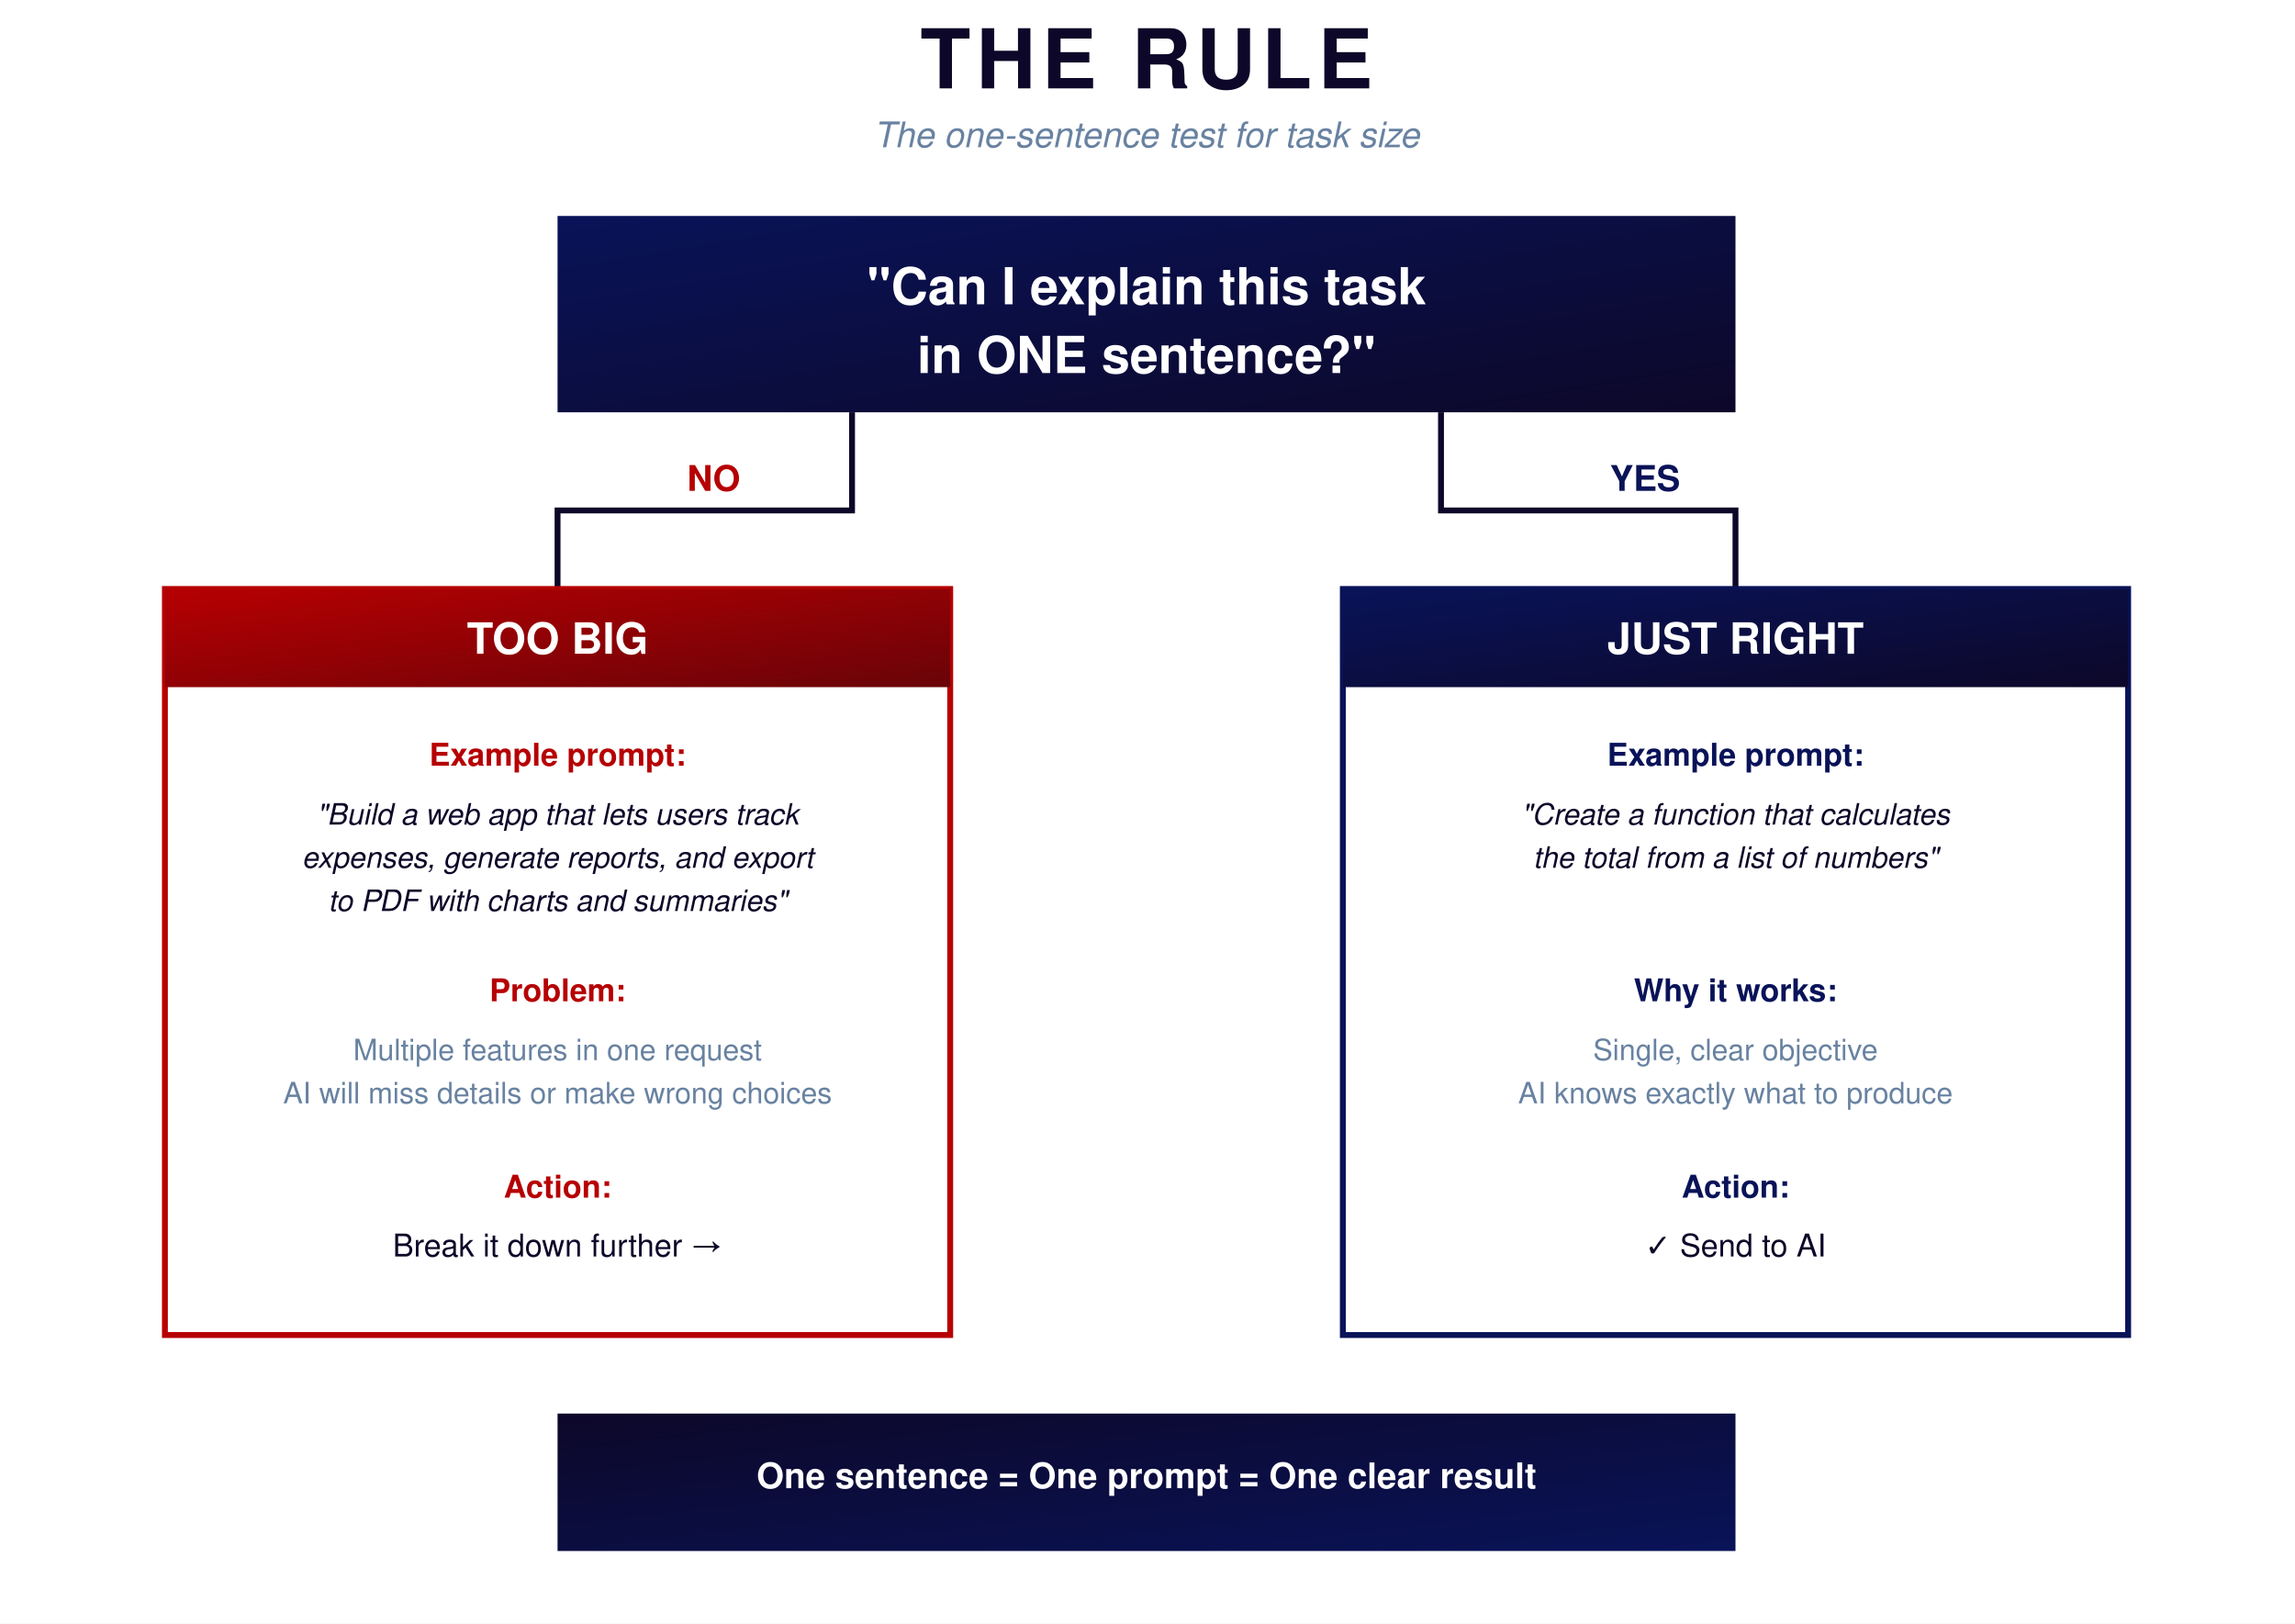
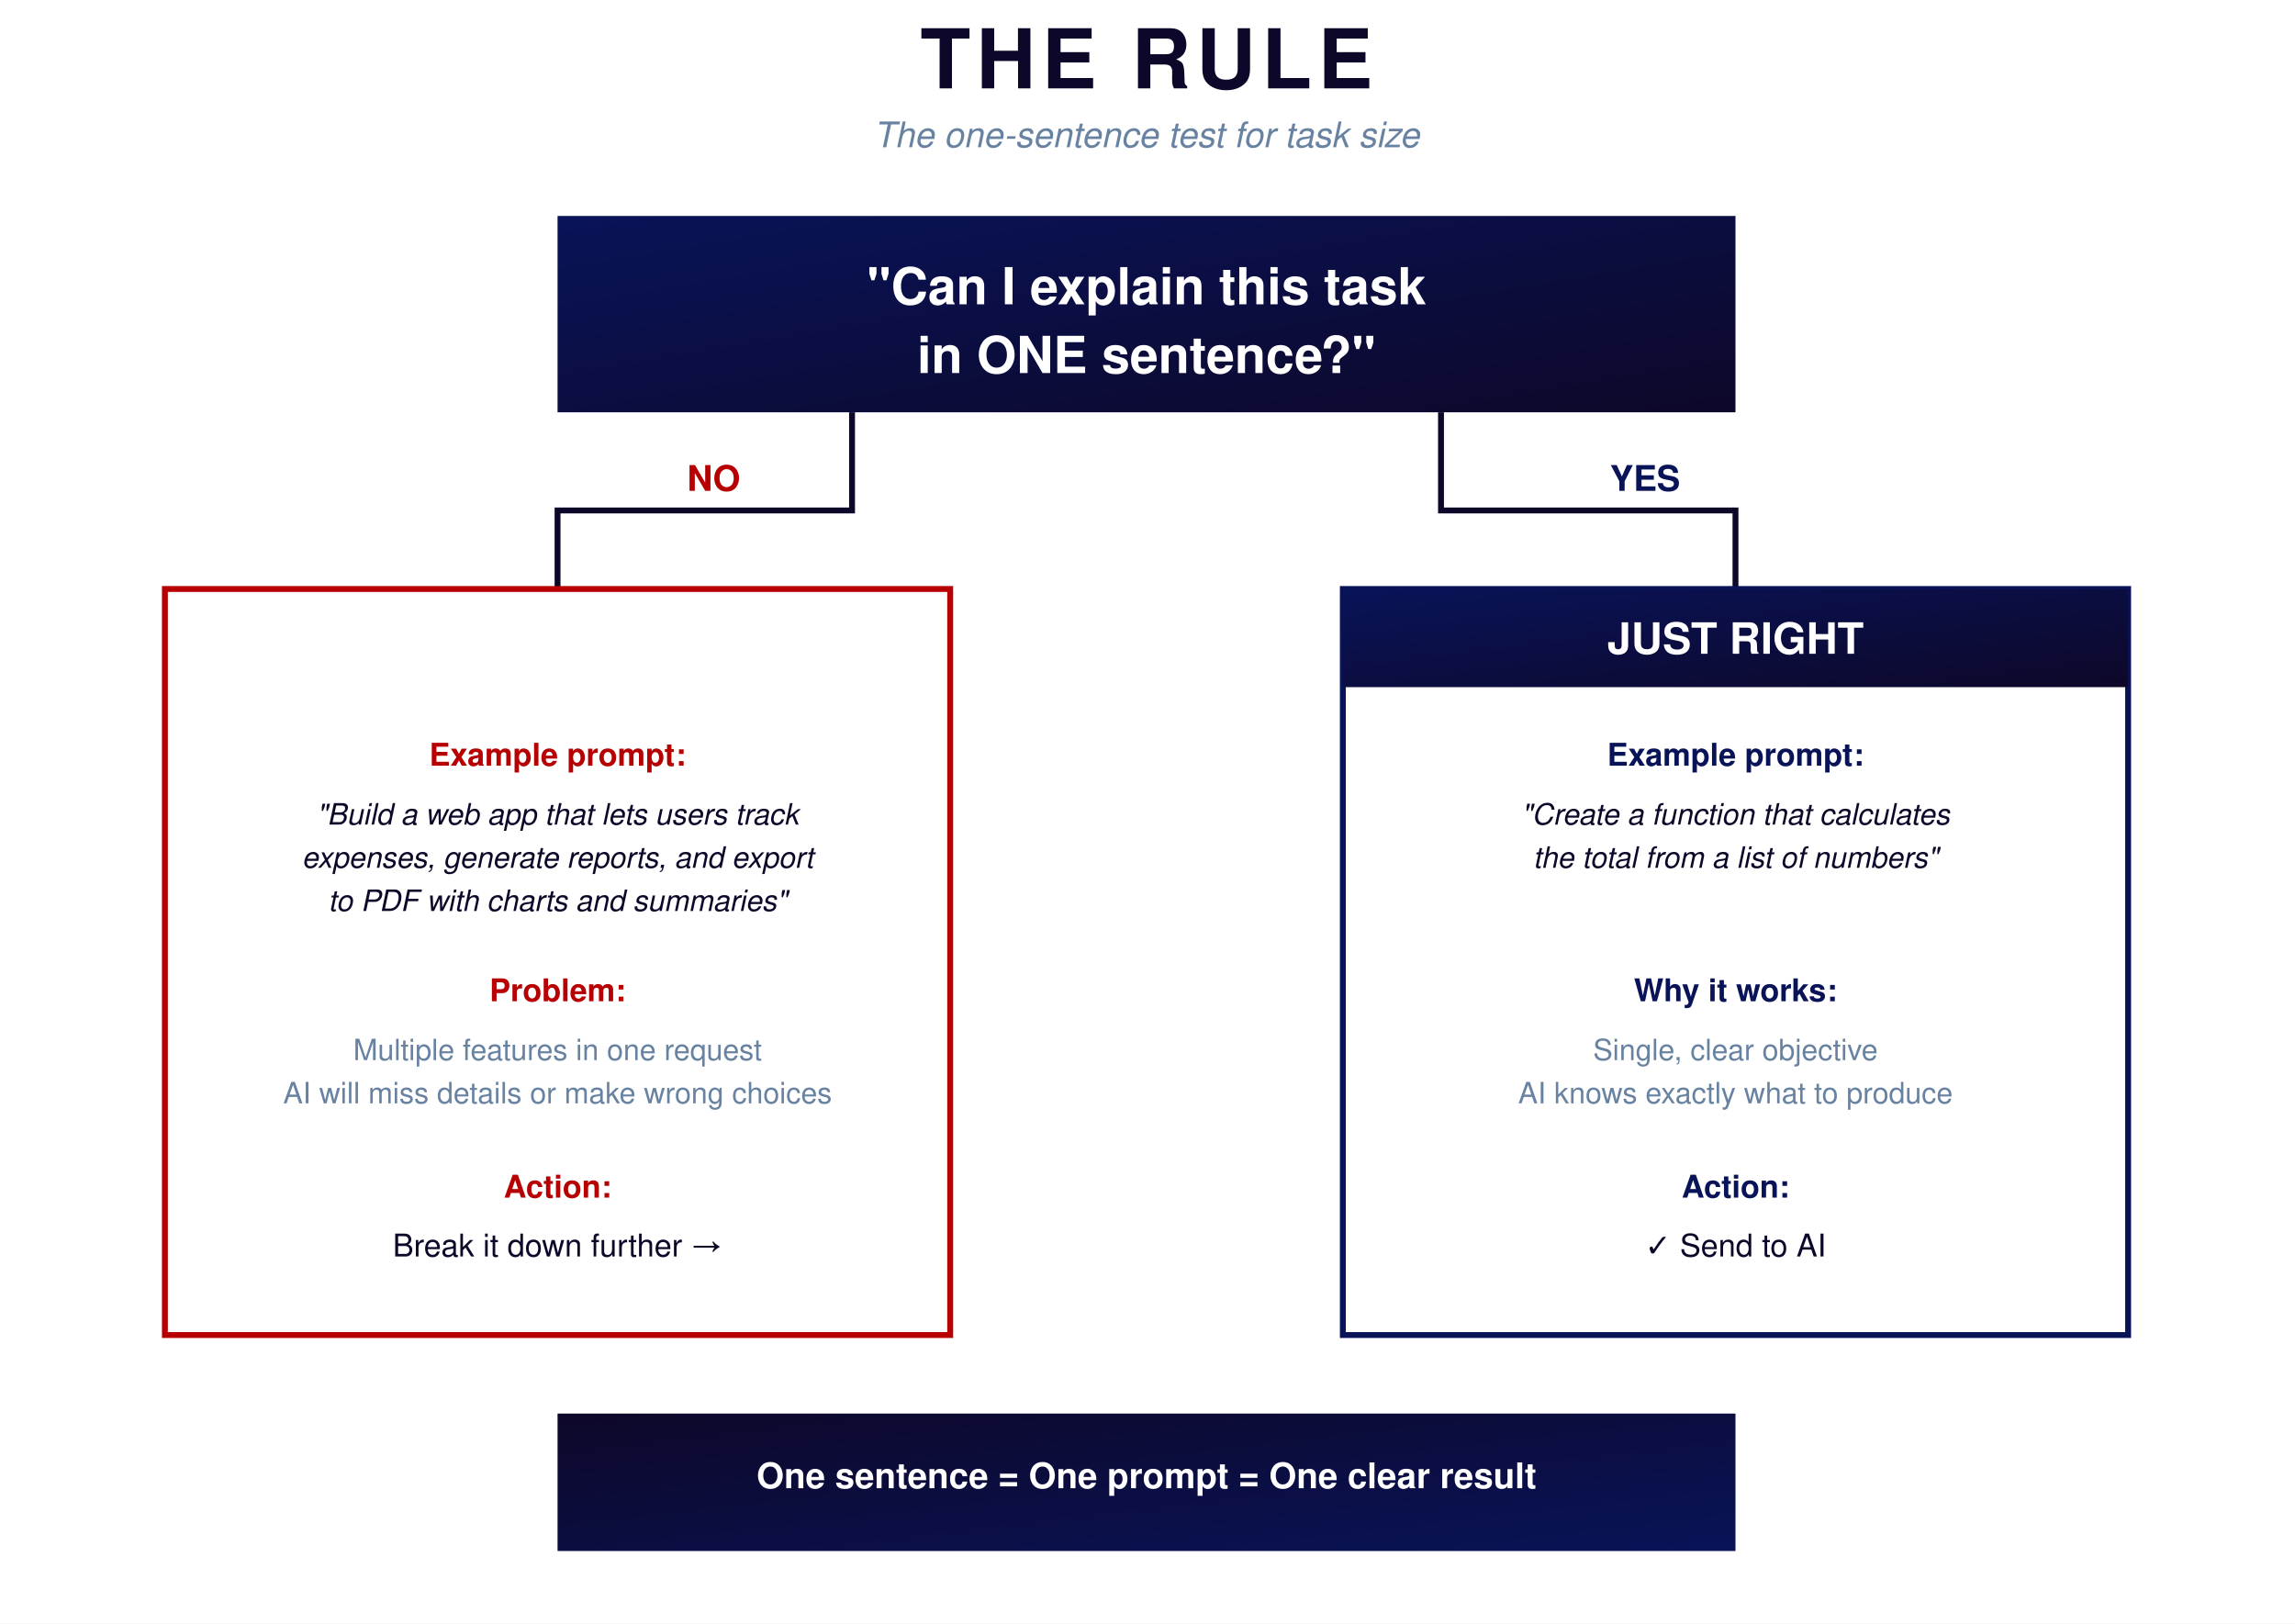
<svg xmlns="http://www.w3.org/2000/svg" viewBox="0 0 1169 827" width="1169" height="827">
  <defs>
+     <linearGradient id="goodGreen" x1="0%" y1="0%" x2="100%" y2="100%">
+       <stop offset="0%" style="stop-color:#0a7c42" />
+       <stop offset="100%" style="stop-color:#065a2f" />
+     </linearGradient>
+     <linearGradient id="badRed" x1="0%" y1="0%" x2="100%" y2="100%">
+       <stop offset="0%" style="stop-color:#b60002" />
+       <stop offset="100%" style="stop-color:#690308" />
+     </linearGradient>
    <linearGradient id="deepBlue" x1="0%" y1="0%" x2="100%" y2="100%">
      <stop offset="0%" style="stop-color:#091358" />
      <stop offset="100%" style="stop-color:#0d0829" />
    </linearGradient>
-     <linearGradient id="brightRed" x1="0%" y1="0%" x2="100%" y2="100%">
-       <stop offset="0%" style="stop-color:#b60002" />
-       <stop offset="100%" style="stop-color:#690308" />
+     <linearGradient id="aiPurple" x1="0%" y1="0%" x2="100%" y2="100%">
+       <stop offset="0%" style="stop-color:#6b21a8" />
+       <stop offset="100%" style="stop-color:#4c1d6d" />
+     </linearGradient>
+     <linearGradient id="steelBlue" x1="0%" y1="0%" x2="100%" y2="100%">
+       <stop offset="0%" style="stop-color:#7a94b3" />
+       <stop offset="100%" style="stop-color:#6882a1" />
    </linearGradient>
    <linearGradient id="darkNavy" x1="0%" y1="0%" x2="100%" y2="100%">
      <stop offset="0%" style="stop-color:#0d0829" />
      <stop offset="100%" style="stop-color:#091358" />
    </linearGradient>
  </defs>
  <rect width="1169" height="827" fill="#ffffff" />
  <text x="584" y="45" font-family="Helvetica, Arial, sans-serif" font-size="42" font-weight="bold" fill="#0d0829" text-anchor="middle" letter-spacing="3">THE RULE</text>
  <text x="584" y="75" font-family="Helvetica, Arial, sans-serif" font-size="18" fill="#6882a1" text-anchor="middle" font-style="italic">The one-sentence test for task size</text>
  <rect x="284" y="110" width="600" height="100" fill="url(#deepBlue)" />
  <text x="584" y="155" font-family="Helvetica, Arial, sans-serif" font-size="26" font-weight="bold" fill="#ffffff" text-anchor="middle">"Can I explain this task</text>
  <text x="584" y="190" font-family="Helvetica, Arial, sans-serif" font-size="26" font-weight="bold" fill="#ffffff" text-anchor="middle">in ONE sentence?"</text>
  <path d="M 434 210 L 434 260 L 284 260 L 284 300" stroke="#0d0829" stroke-width="3" fill="none" />
  <text x="350" y="250" font-family="Helvetica, Arial, sans-serif" font-size="18" font-weight="bold" fill="#b60002">NO</text>
  <path d="M 734 210 L 734 260 L 884 260 L 884 300" stroke="#0d0829" stroke-width="3" fill="none" />
  <text x="820" y="250" font-family="Helvetica, Arial, sans-serif" font-size="18" font-weight="bold" fill="#091358">YES</text>
  <rect x="84" y="300" width="400" height="380" fill="#ffffff" stroke="#b60002" stroke-width="3" />
  <rect x="84" y="300" width="400" height="50" fill="url(#brightRed)" />
  <text x="284" y="333" font-family="Helvetica, Arial, sans-serif" font-size="22" font-weight="bold" fill="#ffffff" text-anchor="middle">TOO BIG</text>
  <text x="284" y="390" font-family="Helvetica, Arial, sans-serif" font-size="16" font-weight="bold" fill="#b60002" text-anchor="middle">Example prompt:</text>
  <text x="284" y="420" font-family="Helvetica, Arial, sans-serif" font-size="15" fill="#0d0829" text-anchor="middle" font-style="italic">"Build a web app that lets users track</text>
  <text x="284" y="442" font-family="Helvetica, Arial, sans-serif" font-size="15" fill="#0d0829" text-anchor="middle" font-style="italic">expenses, generate reports, and export</text>
  <text x="284" y="464" font-family="Helvetica, Arial, sans-serif" font-size="15" fill="#0d0829" text-anchor="middle" font-style="italic">to PDF with charts and summaries"</text>
  <text x="284" y="510" font-family="Helvetica, Arial, sans-serif" font-size="16" font-weight="bold" fill="#b60002" text-anchor="middle">Problem:</text>
  <text x="284" y="540" font-family="Helvetica, Arial, sans-serif" font-size="15" fill="#6882a1" text-anchor="middle">Multiple features in one request</text>
  <text x="284" y="562" font-family="Helvetica, Arial, sans-serif" font-size="15" fill="#6882a1" text-anchor="middle">AI will miss details or make wrong choices</text>
  <text x="284" y="610" font-family="Helvetica, Arial, sans-serif" font-size="16" font-weight="bold" fill="#b60002" text-anchor="middle">Action:</text>
  <text x="284" y="640" font-family="Helvetica, Arial, sans-serif" font-size="16" fill="#0d0829" text-anchor="middle">Break it down further →</text>
  <rect x="684" y="300" width="400" height="380" fill="#ffffff" stroke="#091358" stroke-width="3" />
  <rect x="684" y="300" width="400" height="50" fill="url(#deepBlue)" />
  <text x="884" y="333" font-family="Helvetica, Arial, sans-serif" font-size="22" font-weight="bold" fill="#ffffff" text-anchor="middle">JUST RIGHT</text>
  <text x="884" y="390" font-family="Helvetica, Arial, sans-serif" font-size="16" font-weight="bold" fill="#091358" text-anchor="middle">Example prompt:</text>
  <text x="884" y="420" font-family="Helvetica, Arial, sans-serif" font-size="15" fill="#0d0829" text-anchor="middle" font-style="italic">"Create a function that calculates</text>
  <text x="884" y="442" font-family="Helvetica, Arial, sans-serif" font-size="15" fill="#0d0829" text-anchor="middle" font-style="italic">the total from a list of numbers"</text>
  <text x="884" y="510" font-family="Helvetica, Arial, sans-serif" font-size="16" font-weight="bold" fill="#091358" text-anchor="middle">Why it works:</text>
  <text x="884" y="540" font-family="Helvetica, Arial, sans-serif" font-size="15" fill="#6882a1" text-anchor="middle">Single, clear objective</text>
  <text x="884" y="562" font-family="Helvetica, Arial, sans-serif" font-size="15" fill="#6882a1" text-anchor="middle">AI knows exactly what to produce</text>
  <text x="884" y="610" font-family="Helvetica, Arial, sans-serif" font-size="16" font-weight="bold" fill="#091358" text-anchor="middle">Action:</text>
  <text x="884" y="640" font-family="Helvetica, Arial, sans-serif" font-size="16" fill="#0d0829" text-anchor="middle">✓ Send to AI</text>
  <rect x="284" y="720" width="600" height="70" fill="url(#darkNavy)" />
  <text x="584" y="758" font-family="Helvetica, Arial, sans-serif" font-size="18" font-weight="bold" fill="#ffffff" text-anchor="middle">One sentence = One prompt = One clear result</text>
</svg>
